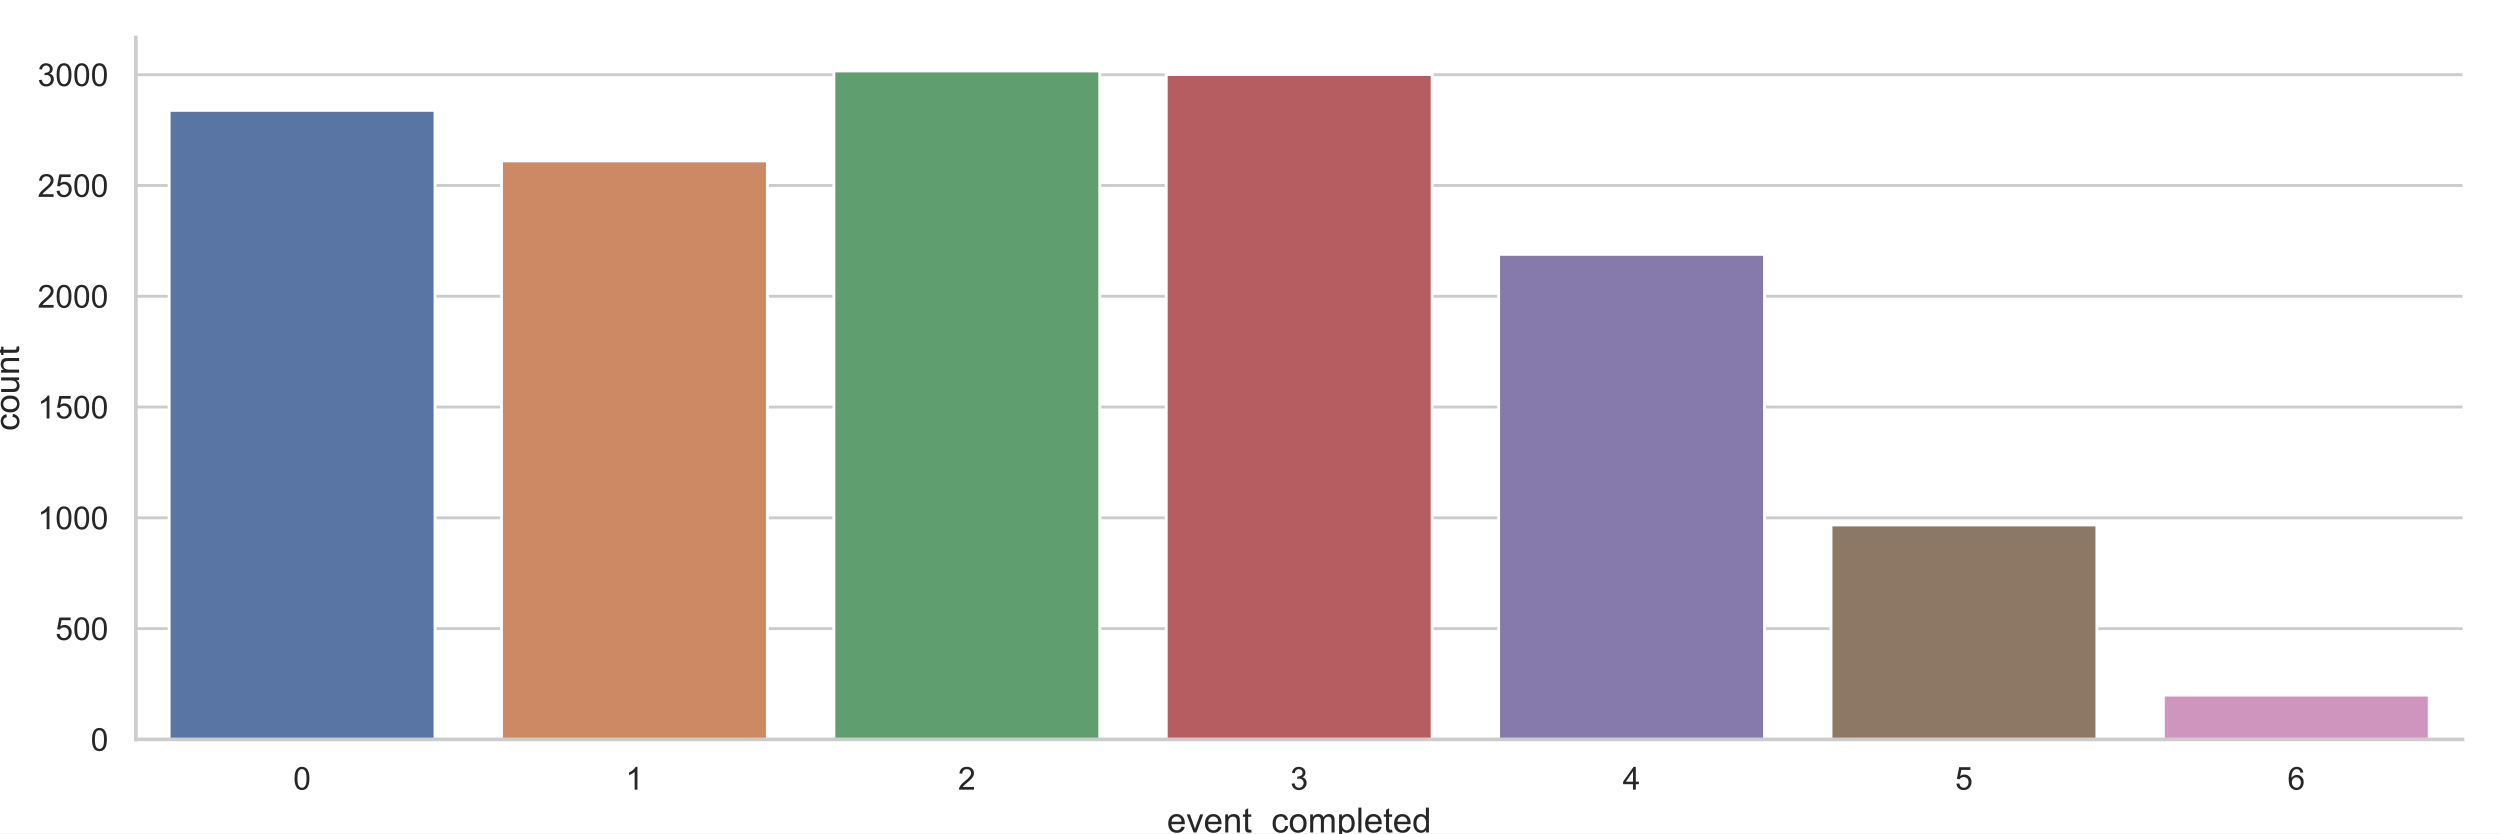
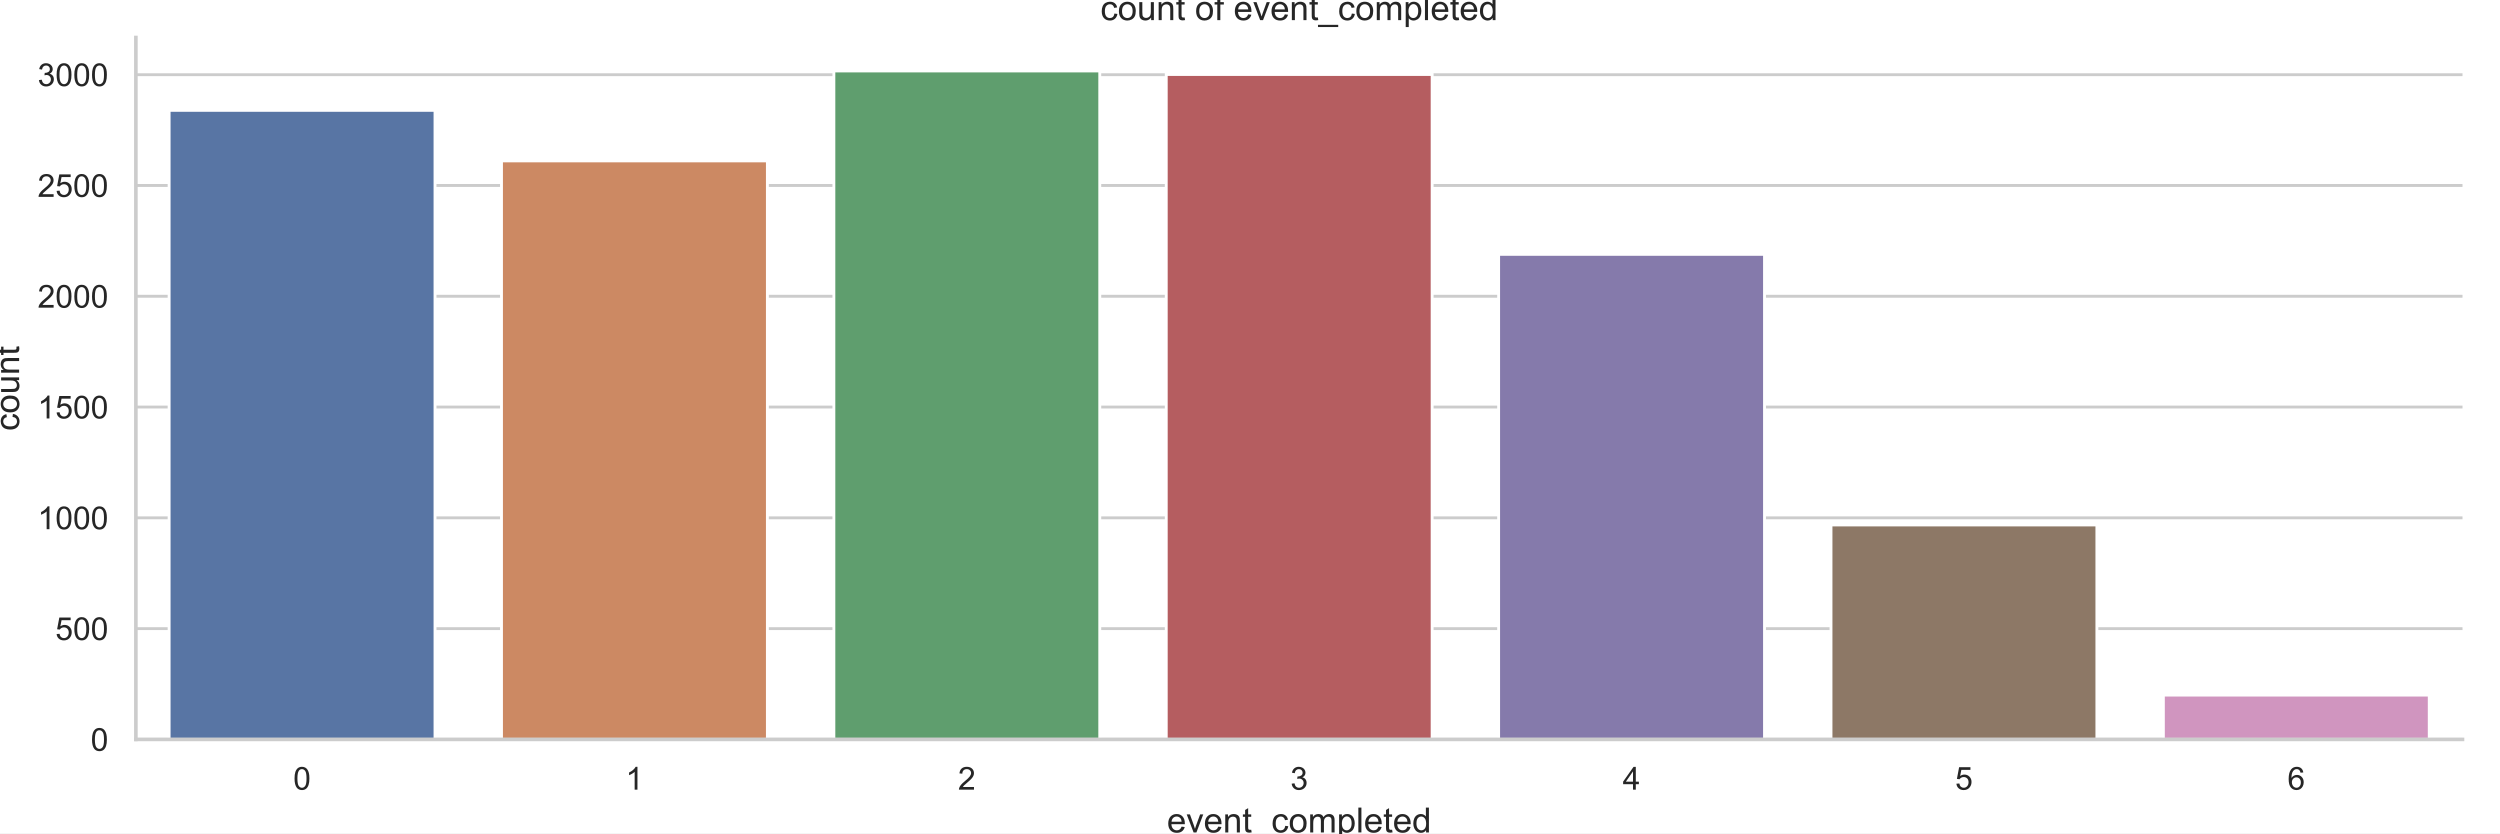
<svg xmlns="http://www.w3.org/2000/svg" xmlns:xlink="http://www.w3.org/1999/xlink" height="288pt" version="1.1" viewBox="0 0 864 288" width="864pt">
  <defs>
    <style type="text/css">*{stroke-linecap:butt;stroke-linejoin:round;}</style>
  </defs>
  <g id="figure_1">
    <g id="patch_1">
      <path d="M 0 288  L 864 288  L 864 0  L 0 0  z " style="fill:#ffffff;" />
    </g>
    <g id="axes_1">
      <g id="patch_2">
        <path d="M 46.96 255.54  L 851.04 255.54  L 851.04 12.96  L 46.96 12.96  z " style="fill:#ffffff;" />
      </g>
      <g id="matplotlib.axis_1">
        <g id="xtick_1">
          <g id="text_1">
            <g style="fill:#262626;" transform="translate(101.3358 272.9136)scale(0.11 -0.11)">
              <defs>
                <path d="M 4.156 35.297  Q 4.156 48 6.766 55.734  Q 9.375 63.484 14.516 67.672  Q 19.672 71.875 27.484 71.875  Q 33.25 71.875 37.594 69.547  Q 41.938 67.234 44.766 62.859  Q 47.609 58.5 49.219 52.219  Q 50.828 45.953 50.828 35.297  Q 50.828 22.703 48.234 14.969  Q 45.656 7.234 40.5 3  Q 35.359 -1.219 27.484 -1.219  Q 17.141 -1.219 11.234 6.203  Q 4.156 15.141 4.156 35.297  z M 13.188 35.297  Q 13.188 17.672 17.312 11.828  Q 21.438 6 27.484 6  Q 33.547 6 37.672 11.859  Q 41.797 17.719 41.797 35.297  Q 41.797 52.984 37.672 58.781  Q 33.547 64.594 27.391 64.594  Q 21.344 64.594 17.719 59.469  Q 13.188 52.938 13.188 35.297  z " id="ArialMT-48" />
              </defs>
              <use xlink:href="#ArialMT-48" />
            </g>
          </g>
        </g>
        <g id="xtick_2">
          <g id="text_2">
            <g style="fill:#262626;" transform="translate(216.2043 272.9136)scale(0.11 -0.11)">
              <defs>
                <path d="M 37.25 0  L 28.469 0  L 28.469 56  Q 25.297 52.984 20.141 49.953  Q 14.984 46.922 10.891 45.406  L 10.891 53.906  Q 18.266 57.375 23.781 62.297  Q 29.297 67.234 31.594 71.875  L 37.25 71.875  z " id="ArialMT-49" />
              </defs>
              <use xlink:href="#ArialMT-49" />
            </g>
          </g>
        </g>
        <g id="xtick_3">
          <g id="text_3">
            <g style="fill:#262626;" transform="translate(331.0729 272.9136)scale(0.11 -0.11)">
              <defs>
                <path d="M 50.344 8.453  L 50.344 0  L 3.031 0  Q 2.938 3.172 4.047 6.109  Q 5.859 10.938 9.828 15.625  Q 13.812 20.312 21.344 26.469  Q 33.016 36.031 37.109 41.625  Q 41.219 47.219 41.219 52.203  Q 41.219 57.422 37.469 61  Q 33.734 64.594 27.734 64.594  Q 21.391 64.594 17.578 60.781  Q 13.766 56.984 13.719 50.25  L 4.688 51.172  Q 5.609 61.281 11.656 66.578  Q 17.719 71.875 27.938 71.875  Q 38.234 71.875 44.234 66.156  Q 50.25 60.453 50.25 52  Q 50.25 47.703 48.484 43.547  Q 46.734 39.406 42.656 34.812  Q 38.578 30.219 29.109 22.219  Q 21.188 15.578 18.938 13.203  Q 16.703 10.844 15.234 8.453  z " id="ArialMT-50" />
              </defs>
              <use xlink:href="#ArialMT-50" />
            </g>
          </g>
        </g>
        <g id="xtick_4">
          <g id="text_4">
            <g style="fill:#262626;" transform="translate(445.9415 272.9136)scale(0.11 -0.11)">
              <defs>
                <path d="M 4.203 18.891  L 12.984 20.062  Q 14.5 12.594 18.141 9.297  Q 21.781 6 27 6  Q 33.203 6 37.469 10.297  Q 41.75 14.594 41.75 20.953  Q 41.75 27 37.797 30.922  Q 33.844 34.859 27.734 34.859  Q 25.25 34.859 21.531 33.891  L 22.516 41.609  Q 23.391 41.5 23.922 41.5  Q 29.547 41.5 34.031 44.422  Q 38.531 47.359 38.531 53.469  Q 38.531 58.297 35.25 61.469  Q 31.984 64.656 26.812 64.656  Q 21.688 64.656 18.266 61.422  Q 14.844 58.203 13.875 51.766  L 5.078 53.328  Q 6.688 62.156 12.391 67.016  Q 18.109 71.875 26.609 71.875  Q 32.469 71.875 37.391 69.359  Q 42.328 66.844 44.938 62.5  Q 47.562 58.156 47.562 53.266  Q 47.562 48.641 45.062 44.828  Q 42.578 41.016 37.703 38.766  Q 44.047 37.312 47.562 32.688  Q 51.078 28.078 51.078 21.141  Q 51.078 11.766 44.234 5.25  Q 37.406 -1.266 26.953 -1.266  Q 17.531 -1.266 11.297 4.344  Q 5.078 9.969 4.203 18.891  z " id="ArialMT-51" />
              </defs>
              <use xlink:href="#ArialMT-51" />
            </g>
          </g>
        </g>
        <g id="xtick_5">
          <g id="text_5">
            <g style="fill:#262626;" transform="translate(560.8101 272.9136)scale(0.11 -0.11)">
              <defs>
                <path d="M 32.328 0  L 32.328 17.141  L 1.266 17.141  L 1.266 25.203  L 33.938 71.578  L 41.109 71.578  L 41.109 25.203  L 50.781 25.203  L 50.781 17.141  L 41.109 17.141  L 41.109 0  z M 32.328 25.203  L 32.328 57.469  L 9.906 25.203  z " id="ArialMT-52" />
              </defs>
              <use xlink:href="#ArialMT-52" />
            </g>
          </g>
        </g>
        <g id="xtick_6">
          <g id="text_6">
            <g style="fill:#262626;" transform="translate(675.6786 272.9136)scale(0.11 -0.11)">
              <defs>
                <path d="M 4.156 18.75  L 13.375 19.531  Q 14.406 12.797 18.141 9.391  Q 21.875 6 27.156 6  Q 33.5 6 37.891 10.781  Q 42.281 15.578 42.281 23.484  Q 42.281 31 38.062 35.344  Q 33.844 39.703 27 39.703  Q 22.75 39.703 19.328 37.766  Q 15.922 35.844 13.969 32.766  L 5.719 33.844  L 12.641 70.609  L 48.25 70.609  L 48.25 62.203  L 19.672 62.203  L 15.828 42.969  Q 22.266 47.469 29.344 47.469  Q 38.719 47.469 45.156 40.969  Q 51.609 34.469 51.609 24.266  Q 51.609 14.547 45.953 7.469  Q 39.062 -1.219 27.156 -1.219  Q 17.391 -1.219 11.203 4.25  Q 5.031 9.719 4.156 18.75  z " id="ArialMT-53" />
              </defs>
              <use xlink:href="#ArialMT-53" />
            </g>
          </g>
        </g>
        <g id="xtick_7">
          <g id="text_7">
            <g style="fill:#262626;" transform="translate(790.5472 272.9136)scale(0.11 -0.11)">
              <defs>
                <path d="M 49.75 54.047  L 41.016 53.375  Q 39.844 58.547 37.703 60.891  Q 34.125 64.656 28.906 64.656  Q 24.703 64.656 21.531 62.312  Q 17.391 59.281 14.984 53.469  Q 12.594 47.656 12.5 36.922  Q 15.672 41.75 20.266 44.094  Q 24.859 46.438 29.891 46.438  Q 38.672 46.438 44.844 39.969  Q 51.031 33.5 51.031 23.25  Q 51.031 16.5 48.125 10.719  Q 45.219 4.938 40.141 1.859  Q 35.062 -1.219 28.609 -1.219  Q 17.625 -1.219 10.688 6.859  Q 3.766 14.938 3.766 33.5  Q 3.766 54.25 11.422 63.672  Q 18.109 71.875 29.438 71.875  Q 37.891 71.875 43.281 67.141  Q 48.688 62.406 49.75 54.047  z M 13.875 23.188  Q 13.875 18.656 15.797 14.5  Q 17.719 10.359 21.188 8.172  Q 24.656 6 28.469 6  Q 34.031 6 38.031 10.484  Q 42.047 14.984 42.047 22.703  Q 42.047 30.125 38.078 34.391  Q 34.125 38.672 28.125 38.672  Q 22.172 38.672 18.016 34.391  Q 13.875 30.125 13.875 23.188  z " id="ArialMT-54" />
              </defs>
              <use xlink:href="#ArialMT-54" />
            </g>
          </g>
        </g>
        <g id="text_8">
          <g style="fill:#262626;" transform="translate(403.3062 287.6892)scale(0.12 -0.12)">
            <defs>
              <path d="M 42.094 16.703  L 51.172 15.578  Q 49.031 7.625 43.219 3.219  Q 37.406 -1.172 28.375 -1.172  Q 17 -1.172 10.328 5.828  Q 3.656 12.844 3.656 25.484  Q 3.656 38.578 10.391 45.797  Q 17.141 53.031 27.875 53.031  Q 38.281 53.031 44.875 45.953  Q 51.469 38.875 51.469 26.031  Q 51.469 25.25 51.422 23.688  L 12.75 23.688  Q 13.234 15.141 17.578 10.594  Q 21.922 6.062 28.422 6.062  Q 33.25 6.062 36.672 8.594  Q 40.094 11.141 42.094 16.703  z M 13.234 30.906  L 42.188 30.906  Q 41.609 37.453 38.875 40.719  Q 34.672 45.797 27.984 45.797  Q 21.922 45.797 17.797 41.75  Q 13.672 37.703 13.234 30.906  z " id="ArialMT-101" />
              <path d="M 21 0  L 1.266 51.859  L 10.547 51.859  L 21.688 20.797  Q 23.484 15.766 25 10.359  Q 26.172 14.453 28.266 20.219  L 39.797 51.859  L 48.828 51.859  L 29.203 0  z " id="ArialMT-118" />
              <path d="M 6.594 0  L 6.594 51.859  L 14.5 51.859  L 14.5 44.484  Q 20.219 53.031 31 53.031  Q 35.688 53.031 39.625 51.344  Q 43.562 49.656 45.516 46.922  Q 47.469 44.188 48.25 40.438  Q 48.734 37.984 48.734 31.891  L 48.734 0  L 39.938 0  L 39.938 31.547  Q 39.938 36.922 38.906 39.578  Q 37.891 42.234 35.281 43.812  Q 32.672 45.406 29.156 45.406  Q 23.531 45.406 19.453 41.844  Q 15.375 38.281 15.375 28.328  L 15.375 0  z " id="ArialMT-110" />
              <path d="M 25.781 7.859  L 27.047 0.094  Q 23.344 -0.688 20.406 -0.688  Q 15.625 -0.688 12.984 0.828  Q 10.359 2.344 9.281 4.812  Q 8.203 7.281 8.203 15.188  L 8.203 45.016  L 1.766 45.016  L 1.766 51.859  L 8.203 51.859  L 8.203 64.703  L 16.938 69.969  L 16.938 51.859  L 25.781 51.859  L 25.781 45.016  L 16.938 45.016  L 16.938 14.703  Q 16.938 10.938 17.406 9.859  Q 17.875 8.797 18.922 8.156  Q 19.969 7.516 21.922 7.516  Q 23.391 7.516 25.781 7.859  z " id="ArialMT-116" />
              <path d="M -1.516 -19.875  L -1.516 -13.531  L 56.734 -13.531  L 56.734 -19.875  z " id="ArialMT-95" />
              <path d="M 40.438 19  L 49.078 17.875  Q 47.656 8.938 41.812 3.875  Q 35.984 -1.172 27.484 -1.172  Q 16.844 -1.172 10.375 5.781  Q 3.906 12.75 3.906 25.734  Q 3.906 34.125 6.688 40.422  Q 9.469 46.734 15.156 49.875  Q 20.844 53.031 27.547 53.031  Q 35.984 53.031 41.359 48.75  Q 46.734 44.484 48.25 36.625  L 39.703 35.297  Q 38.484 40.531 35.375 43.156  Q 32.281 45.797 27.875 45.797  Q 21.234 45.797 17.078 41.031  Q 12.938 36.281 12.938 25.984  Q 12.938 15.531 16.938 10.797  Q 20.953 6.062 27.391 6.062  Q 32.562 6.062 36.031 9.234  Q 39.5 12.406 40.438 19  z " id="ArialMT-99" />
              <path d="M 3.328 25.922  Q 3.328 40.328 11.328 47.266  Q 18.016 53.031 27.641 53.031  Q 38.328 53.031 45.109 46.016  Q 51.906 39.016 51.906 26.656  Q 51.906 16.656 48.906 10.906  Q 45.906 5.172 40.156 2  Q 34.422 -1.172 27.641 -1.172  Q 16.75 -1.172 10.031 5.812  Q 3.328 12.797 3.328 25.922  z M 12.359 25.922  Q 12.359 15.969 16.703 11.016  Q 21.047 6.062 27.641 6.062  Q 34.188 6.062 38.531 11.031  Q 42.875 16.016 42.875 26.219  Q 42.875 35.844 38.5 40.797  Q 34.125 45.75 27.641 45.75  Q 21.047 45.75 16.703 40.812  Q 12.359 35.891 12.359 25.922  z " id="ArialMT-111" />
              <path d="M 6.594 0  L 6.594 51.859  L 14.453 51.859  L 14.453 44.578  Q 16.891 48.391 20.938 50.703  Q 25 53.031 30.172 53.031  Q 35.938 53.031 39.625 50.641  Q 43.312 48.25 44.828 43.953  Q 50.984 53.031 60.844 53.031  Q 68.562 53.031 72.703 48.75  Q 76.859 44.484 76.859 35.594  L 76.859 0  L 68.109 0  L 68.109 32.672  Q 68.109 37.938 67.25 40.25  Q 66.406 42.578 64.156 43.984  Q 61.922 45.406 58.891 45.406  Q 53.422 45.406 49.797 41.766  Q 46.188 38.141 46.188 30.125  L 46.188 0  L 37.406 0  L 37.406 33.688  Q 37.406 39.547 35.25 42.469  Q 33.109 45.406 28.219 45.406  Q 24.516 45.406 21.359 43.453  Q 18.219 41.5 16.797 37.734  Q 15.375 33.984 15.375 26.906  L 15.375 0  z " id="ArialMT-109" />
              <path d="M 6.594 -19.875  L 6.594 51.859  L 14.594 51.859  L 14.594 45.125  Q 17.438 49.078 21 51.047  Q 24.562 53.031 29.641 53.031  Q 36.281 53.031 41.359 49.609  Q 46.438 46.188 49.016 39.953  Q 51.609 33.734 51.609 26.312  Q 51.609 18.359 48.75 11.984  Q 45.906 5.609 40.453 2.219  Q 35.016 -1.172 29 -1.172  Q 24.609 -1.172 21.109 0.688  Q 17.625 2.547 15.375 5.375  L 15.375 -19.875  z M 14.547 25.641  Q 14.547 15.625 18.594 10.844  Q 22.656 6.062 28.422 6.062  Q 34.281 6.062 38.453 11.016  Q 42.625 15.969 42.625 26.375  Q 42.625 36.281 38.547 41.203  Q 34.469 46.141 28.812 46.141  Q 23.188 46.141 18.859 40.891  Q 14.547 35.641 14.547 25.641  z " id="ArialMT-112" />
              <path d="M 6.391 0  L 6.391 71.578  L 15.188 71.578  L 15.188 0  z " id="ArialMT-108" />
              <path d="M 40.234 0  L 40.234 6.547  Q 35.297 -1.172 25.734 -1.172  Q 19.531 -1.172 14.328 2.25  Q 9.125 5.672 6.266 11.797  Q 3.422 17.922 3.422 25.875  Q 3.422 33.641 6 39.969  Q 8.594 46.297 13.766 49.656  Q 18.953 53.031 25.344 53.031  Q 30.031 53.031 33.688 51.047  Q 37.359 49.078 39.656 45.906  L 39.656 71.578  L 48.391 71.578  L 48.391 0  z M 12.453 25.875  Q 12.453 15.922 16.641 10.984  Q 20.844 6.062 26.562 6.062  Q 32.328 6.062 36.344 10.766  Q 40.375 15.484 40.375 25.141  Q 40.375 35.797 36.266 40.766  Q 32.172 45.75 26.172 45.75  Q 20.312 45.75 16.375 40.969  Q 12.453 36.188 12.453 25.875  z " id="ArialMT-100" />
            </defs>
            <use xlink:href="#ArialMT-101" />
            <use x="55.615" xlink:href="#ArialMT-118" />
            <use x="105.615" xlink:href="#ArialMT-101" />
            <use x="161.23" xlink:href="#ArialMT-110" />
            <use x="216.846" xlink:href="#ArialMT-116" />
            <use x="244.629" xlink:href="#ArialMT-95" />
            <use x="300.244" xlink:href="#ArialMT-99" />
            <use x="350.244" xlink:href="#ArialMT-111" />
            <use x="405.859" xlink:href="#ArialMT-109" />
            <use x="489.16" xlink:href="#ArialMT-112" />
            <use x="544.775" xlink:href="#ArialMT-108" />
            <use x="566.992" xlink:href="#ArialMT-101" />
            <use x="622.607" xlink:href="#ArialMT-116" />
            <use x="650.391" xlink:href="#ArialMT-101" />
            <use x="706.006" xlink:href="#ArialMT-100" />
          </g>
        </g>
      </g>
      <g id="matplotlib.axis_2">
        <g id="ytick_1">
          <g id="line2d_1">
-             <path clip-path="url(#p7f45f326bf)" d="M 46.96 255.54  L 851.04 255.54  " style="fill:none;stroke:#cccccc;stroke-linecap:round;" />
+             <path clip-path="url(#pb4d9ec061d)" d="M 46.96 255.54  L 851.04 255.54  " style="fill:none;stroke:#cccccc;stroke-linecap:round;" />
          </g>
          <g id="text_9">
            <g style="fill:#262626;" transform="translate(31.34297 259.4768)scale(0.11 -0.11)">
              <use xlink:href="#ArialMT-48" />
            </g>
          </g>
        </g>
        <g id="ytick_2">
          <g id="line2d_2">
-             <path clip-path="url(#p7f45f326bf)" d="M 46.96 217.252  L 851.04 217.252  " style="fill:none;stroke:#cccccc;stroke-linecap:round;" />
+             <path clip-path="url(#pb4d9ec061d)" d="M 46.96 217.252  L 851.04 217.252  " style="fill:none;stroke:#cccccc;stroke-linecap:round;" />
          </g>
          <g id="text_10">
            <g style="fill:#262626;" transform="translate(19.10891 221.189)scale(0.11 -0.11)">
              <use xlink:href="#ArialMT-53" />
              <use x="55.615" xlink:href="#ArialMT-48" />
              <use x="111.23" xlink:href="#ArialMT-48" />
            </g>
          </g>
        </g>
        <g id="ytick_3">
          <g id="line2d_3">
-             <path clip-path="url(#p7f45f326bf)" d="M 46.96 178.964  L 851.04 178.964  " style="fill:none;stroke:#cccccc;stroke-linecap:round;" />
+             <path clip-path="url(#pb4d9ec061d)" d="M 46.96 178.964  L 851.04 178.964  " style="fill:none;stroke:#cccccc;stroke-linecap:round;" />
          </g>
          <g id="text_11">
            <g style="fill:#262626;" transform="translate(12.99188 182.9012)scale(0.11 -0.11)">
              <use xlink:href="#ArialMT-49" />
              <use x="55.615" xlink:href="#ArialMT-48" />
              <use x="111.23" xlink:href="#ArialMT-48" />
              <use x="166.846" xlink:href="#ArialMT-48" />
            </g>
          </g>
        </g>
        <g id="ytick_4">
          <g id="line2d_4">
-             <path clip-path="url(#p7f45f326bf)" d="M 46.96 140.677  L 851.04 140.677  " style="fill:none;stroke:#cccccc;stroke-linecap:round;" />
+             <path clip-path="url(#pb4d9ec061d)" d="M 46.96 140.677  L 851.04 140.677  " style="fill:none;stroke:#cccccc;stroke-linecap:round;" />
          </g>
          <g id="text_12">
            <g style="fill:#262626;" transform="translate(12.99188 144.6134)scale(0.11 -0.11)">
              <use xlink:href="#ArialMT-49" />
              <use x="55.615" xlink:href="#ArialMT-53" />
              <use x="111.23" xlink:href="#ArialMT-48" />
              <use x="166.846" xlink:href="#ArialMT-48" />
            </g>
          </g>
        </g>
        <g id="ytick_5">
          <g id="line2d_5">
-             <path clip-path="url(#p7f45f326bf)" d="M 46.96 102.389  L 851.04 102.389  " style="fill:none;stroke:#cccccc;stroke-linecap:round;" />
+             <path clip-path="url(#pb4d9ec061d)" d="M 46.96 102.389  L 851.04 102.389  " style="fill:none;stroke:#cccccc;stroke-linecap:round;" />
          </g>
          <g id="text_13">
            <g style="fill:#262626;" transform="translate(12.99188 106.3256)scale(0.11 -0.11)">
              <use xlink:href="#ArialMT-50" />
              <use x="55.615" xlink:href="#ArialMT-48" />
              <use x="111.23" xlink:href="#ArialMT-48" />
              <use x="166.846" xlink:href="#ArialMT-48" />
            </g>
          </g>
        </g>
        <g id="ytick_6">
          <g id="line2d_6">
-             <path clip-path="url(#p7f45f326bf)" d="M 46.96 64.101  L 851.04 64.101  " style="fill:none;stroke:#cccccc;stroke-linecap:round;" />
+             <path clip-path="url(#pb4d9ec061d)" d="M 46.96 64.101  L 851.04 64.101  " style="fill:none;stroke:#cccccc;stroke-linecap:round;" />
          </g>
          <g id="text_14">
            <g style="fill:#262626;" transform="translate(12.99188 68.03781)scale(0.11 -0.11)">
              <use xlink:href="#ArialMT-50" />
              <use x="55.615" xlink:href="#ArialMT-53" />
              <use x="111.23" xlink:href="#ArialMT-48" />
              <use x="166.846" xlink:href="#ArialMT-48" />
            </g>
          </g>
        </g>
        <g id="ytick_7">
          <g id="line2d_7">
-             <path clip-path="url(#p7f45f326bf)" d="M 46.96 25.813  L 851.04 25.813  " style="fill:none;stroke:#cccccc;stroke-linecap:round;" />
+             <path clip-path="url(#pb4d9ec061d)" d="M 46.96 25.813  L 851.04 25.813  " style="fill:none;stroke:#cccccc;stroke-linecap:round;" />
          </g>
          <g id="text_15">
            <g style="fill:#262626;" transform="translate(12.99188 29.75001)scale(0.11 -0.11)">
              <use xlink:href="#ArialMT-51" />
              <use x="55.615" xlink:href="#ArialMT-48" />
              <use x="111.23" xlink:href="#ArialMT-48" />
              <use x="166.846" xlink:href="#ArialMT-48" />
            </g>
          </g>
        </g>
        <g id="text_16">
          <g style="fill:#262626;" transform="translate(6.606875 148.9266)rotate(-90)scale(0.12 -0.12)">
            <defs>
              <path d="M 40.578 0  L 40.578 7.625  Q 34.516 -1.172 24.125 -1.172  Q 19.531 -1.172 15.547 0.578  Q 11.578 2.344 9.641 5  Q 7.719 7.672 6.938 11.531  Q 6.391 14.109 6.391 19.734  L 6.391 51.859  L 15.188 51.859  L 15.188 23.094  Q 15.188 16.219 15.719 13.812  Q 16.547 10.359 19.234 8.375  Q 21.922 6.391 25.875 6.391  Q 29.828 6.391 33.297 8.422  Q 36.766 10.453 38.203 13.938  Q 39.656 17.438 39.656 24.078  L 39.656 51.859  L 48.438 51.859  L 48.438 0  z " id="ArialMT-117" />
            </defs>
            <use xlink:href="#ArialMT-99" />
            <use x="50" xlink:href="#ArialMT-111" />
            <use x="105.615" xlink:href="#ArialMT-117" />
            <use x="161.23" xlink:href="#ArialMT-110" />
            <use x="216.846" xlink:href="#ArialMT-116" />
          </g>
        </g>
      </g>
      <g id="patch_3">
-         <path clip-path="url(#p7f45f326bf)" d="M 58.447 255.54  L 150.342 255.54  L 150.342 38.142  L 58.447 38.142  z " style="fill:#5875a4;stroke:#ffffff;stroke-linejoin:miter;" />
+         <path clip-path="url(#pb4d9ec061d)" d="M 58.447 255.54  L 150.342 255.54  L 150.342 38.142  L 58.447 38.142  z " style="fill:#5875a4;stroke:#ffffff;stroke-linejoin:miter;" />
      </g>
      <g id="patch_4">
-         <path clip-path="url(#p7f45f326bf)" d="M 173.315 255.54  L 265.21 255.54  L 265.21 55.601  L 173.315 55.601  z " style="fill:#cc8963;stroke:#ffffff;stroke-linejoin:miter;" />
+         <path clip-path="url(#pb4d9ec061d)" d="M 173.315 255.54  L 265.21 255.54  L 265.21 55.601  L 173.315 55.601  z " style="fill:#cc8963;stroke:#ffffff;stroke-linejoin:miter;" />
      </g>
      <g id="patch_5">
-         <path clip-path="url(#p7f45f326bf)" d="M 288.184 255.54  L 380.079 255.54  L 380.079 24.511  L 288.184 24.511  z " style="fill:#5f9e6e;stroke:#ffffff;stroke-linejoin:miter;" />
+         <path clip-path="url(#pb4d9ec061d)" d="M 288.184 255.54  L 380.079 255.54  L 380.079 24.511  L 288.184 24.511  z " style="fill:#5f9e6e;stroke:#ffffff;stroke-linejoin:miter;" />
      </g>
      <g id="patch_6">
-         <path clip-path="url(#p7f45f326bf)" d="M 403.053 255.54  L 494.947 255.54  L 494.947 25.737  L 403.053 25.737  z " style="fill:#b55d60;stroke:#ffffff;stroke-linejoin:miter;" />
+         <path clip-path="url(#pb4d9ec061d)" d="M 403.053 255.54  L 494.947 255.54  L 494.947 25.737  L 403.053 25.737  z " style="fill:#b55d60;stroke:#ffffff;stroke-linejoin:miter;" />
      </g>
      <g id="patch_7">
-         <path clip-path="url(#p7f45f326bf)" d="M 517.921 255.54  L 609.816 255.54  L 609.816 87.916  L 517.921 87.916  z " style="fill:#857aab;stroke:#ffffff;stroke-linejoin:miter;" />
+         <path clip-path="url(#pb4d9ec061d)" d="M 517.921 255.54  L 609.816 255.54  L 609.816 87.916  L 517.921 87.916  z " style="fill:#857aab;stroke:#ffffff;stroke-linejoin:miter;" />
      </g>
      <g id="patch_8">
-         <path clip-path="url(#p7f45f326bf)" d="M 632.79 255.54  L 724.685 255.54  L 724.685 181.415  L 632.79 181.415  z " style="fill:#8d7866;stroke:#ffffff;stroke-linejoin:miter;" />
+         <path clip-path="url(#pb4d9ec061d)" d="M 632.79 255.54  L 724.685 255.54  L 724.685 181.415  L 632.79 181.415  z " style="fill:#8d7866;stroke:#ffffff;stroke-linejoin:miter;" />
      </g>
      <g id="patch_9">
-         <path clip-path="url(#p7f45f326bf)" d="M 747.658 255.54  L 839.553 255.54  L 839.553 240.225  L 747.658 240.225  z " style="fill:#d095bf;stroke:#ffffff;stroke-linejoin:miter;" />
+         <path clip-path="url(#pb4d9ec061d)" d="M 747.658 255.54  L 839.553 255.54  L 839.553 240.225  L 747.658 240.225  z " style="fill:#d095bf;stroke:#ffffff;stroke-linejoin:miter;" />
      </g>
      <g id="patch_10">
        <path d="M 46.96 255.54  L 46.96 12.96  " style="fill:none;stroke:#cccccc;stroke-linecap:square;stroke-linejoin:miter;stroke-width:1.25;" />
      </g>
      <g id="patch_11">
        <path d="M 46.96 255.54  L 851.04 255.54  " style="fill:none;stroke:#cccccc;stroke-linecap:square;stroke-linejoin:miter;stroke-width:1.25;" />
+       </g>
+       <g id="text_17">
+         <g style="fill:#262626;" transform="translate(380.2925 6.96)scale(0.12 -0.12)">
+           <defs>
+             <path id="ArialMT-32" />
+             <path d="M 8.688 0  L 8.688 45.016  L 0.922 45.016  L 0.922 51.859  L 8.688 51.859  L 8.688 57.375  Q 8.688 62.594 9.625 65.141  Q 10.891 68.562 14.078 70.672  Q 17.281 72.797 23.047 72.797  Q 26.766 72.797 31.25 71.922  L 29.938 64.266  Q 27.203 64.75 24.75 64.75  Q 20.75 64.75 19.094 63.031  Q 17.438 61.328 17.438 56.641  L 17.438 51.859  L 27.547 51.859  L 27.547 45.016  L 17.438 45.016  L 17.438 0  z " id="ArialMT-102" />
+           </defs>
+           <use xlink:href="#ArialMT-99" />
+           <use x="50" xlink:href="#ArialMT-111" />
+           <use x="105.615" xlink:href="#ArialMT-117" />
+           <use x="161.23" xlink:href="#ArialMT-110" />
+           <use x="216.846" xlink:href="#ArialMT-116" />
+           <use x="244.629" xlink:href="#ArialMT-32" />
+           <use x="272.412" xlink:href="#ArialMT-111" />
+           <use x="328.027" xlink:href="#ArialMT-102" />
+           <use x="355.811" xlink:href="#ArialMT-32" />
+           <use x="383.594" xlink:href="#ArialMT-101" />
+           <use x="439.209" xlink:href="#ArialMT-118" />
+           <use x="489.209" xlink:href="#ArialMT-101" />
+           <use x="544.824" xlink:href="#ArialMT-110" />
+           <use x="600.439" xlink:href="#ArialMT-116" />
+           <use x="628.223" xlink:href="#ArialMT-95" />
+           <use x="683.838" xlink:href="#ArialMT-99" />
+           <use x="733.838" xlink:href="#ArialMT-111" />
+           <use x="789.453" xlink:href="#ArialMT-109" />
+           <use x="872.754" xlink:href="#ArialMT-112" />
+           <use x="928.369" xlink:href="#ArialMT-108" />
+           <use x="950.586" xlink:href="#ArialMT-101" />
+           <use x="1006.201" xlink:href="#ArialMT-116" />
+           <use x="1033.984" xlink:href="#ArialMT-101" />
+           <use x="1089.6" xlink:href="#ArialMT-100" />
+         </g>
      </g>
    </g>
  </g>
  <defs>
-     <clipPath id="p7f45f326bf">
+     <clipPath id="pb4d9ec061d">
      <rect height="242.58" width="804.08" x="46.96" y="12.96" />
    </clipPath>
  </defs>
</svg>
